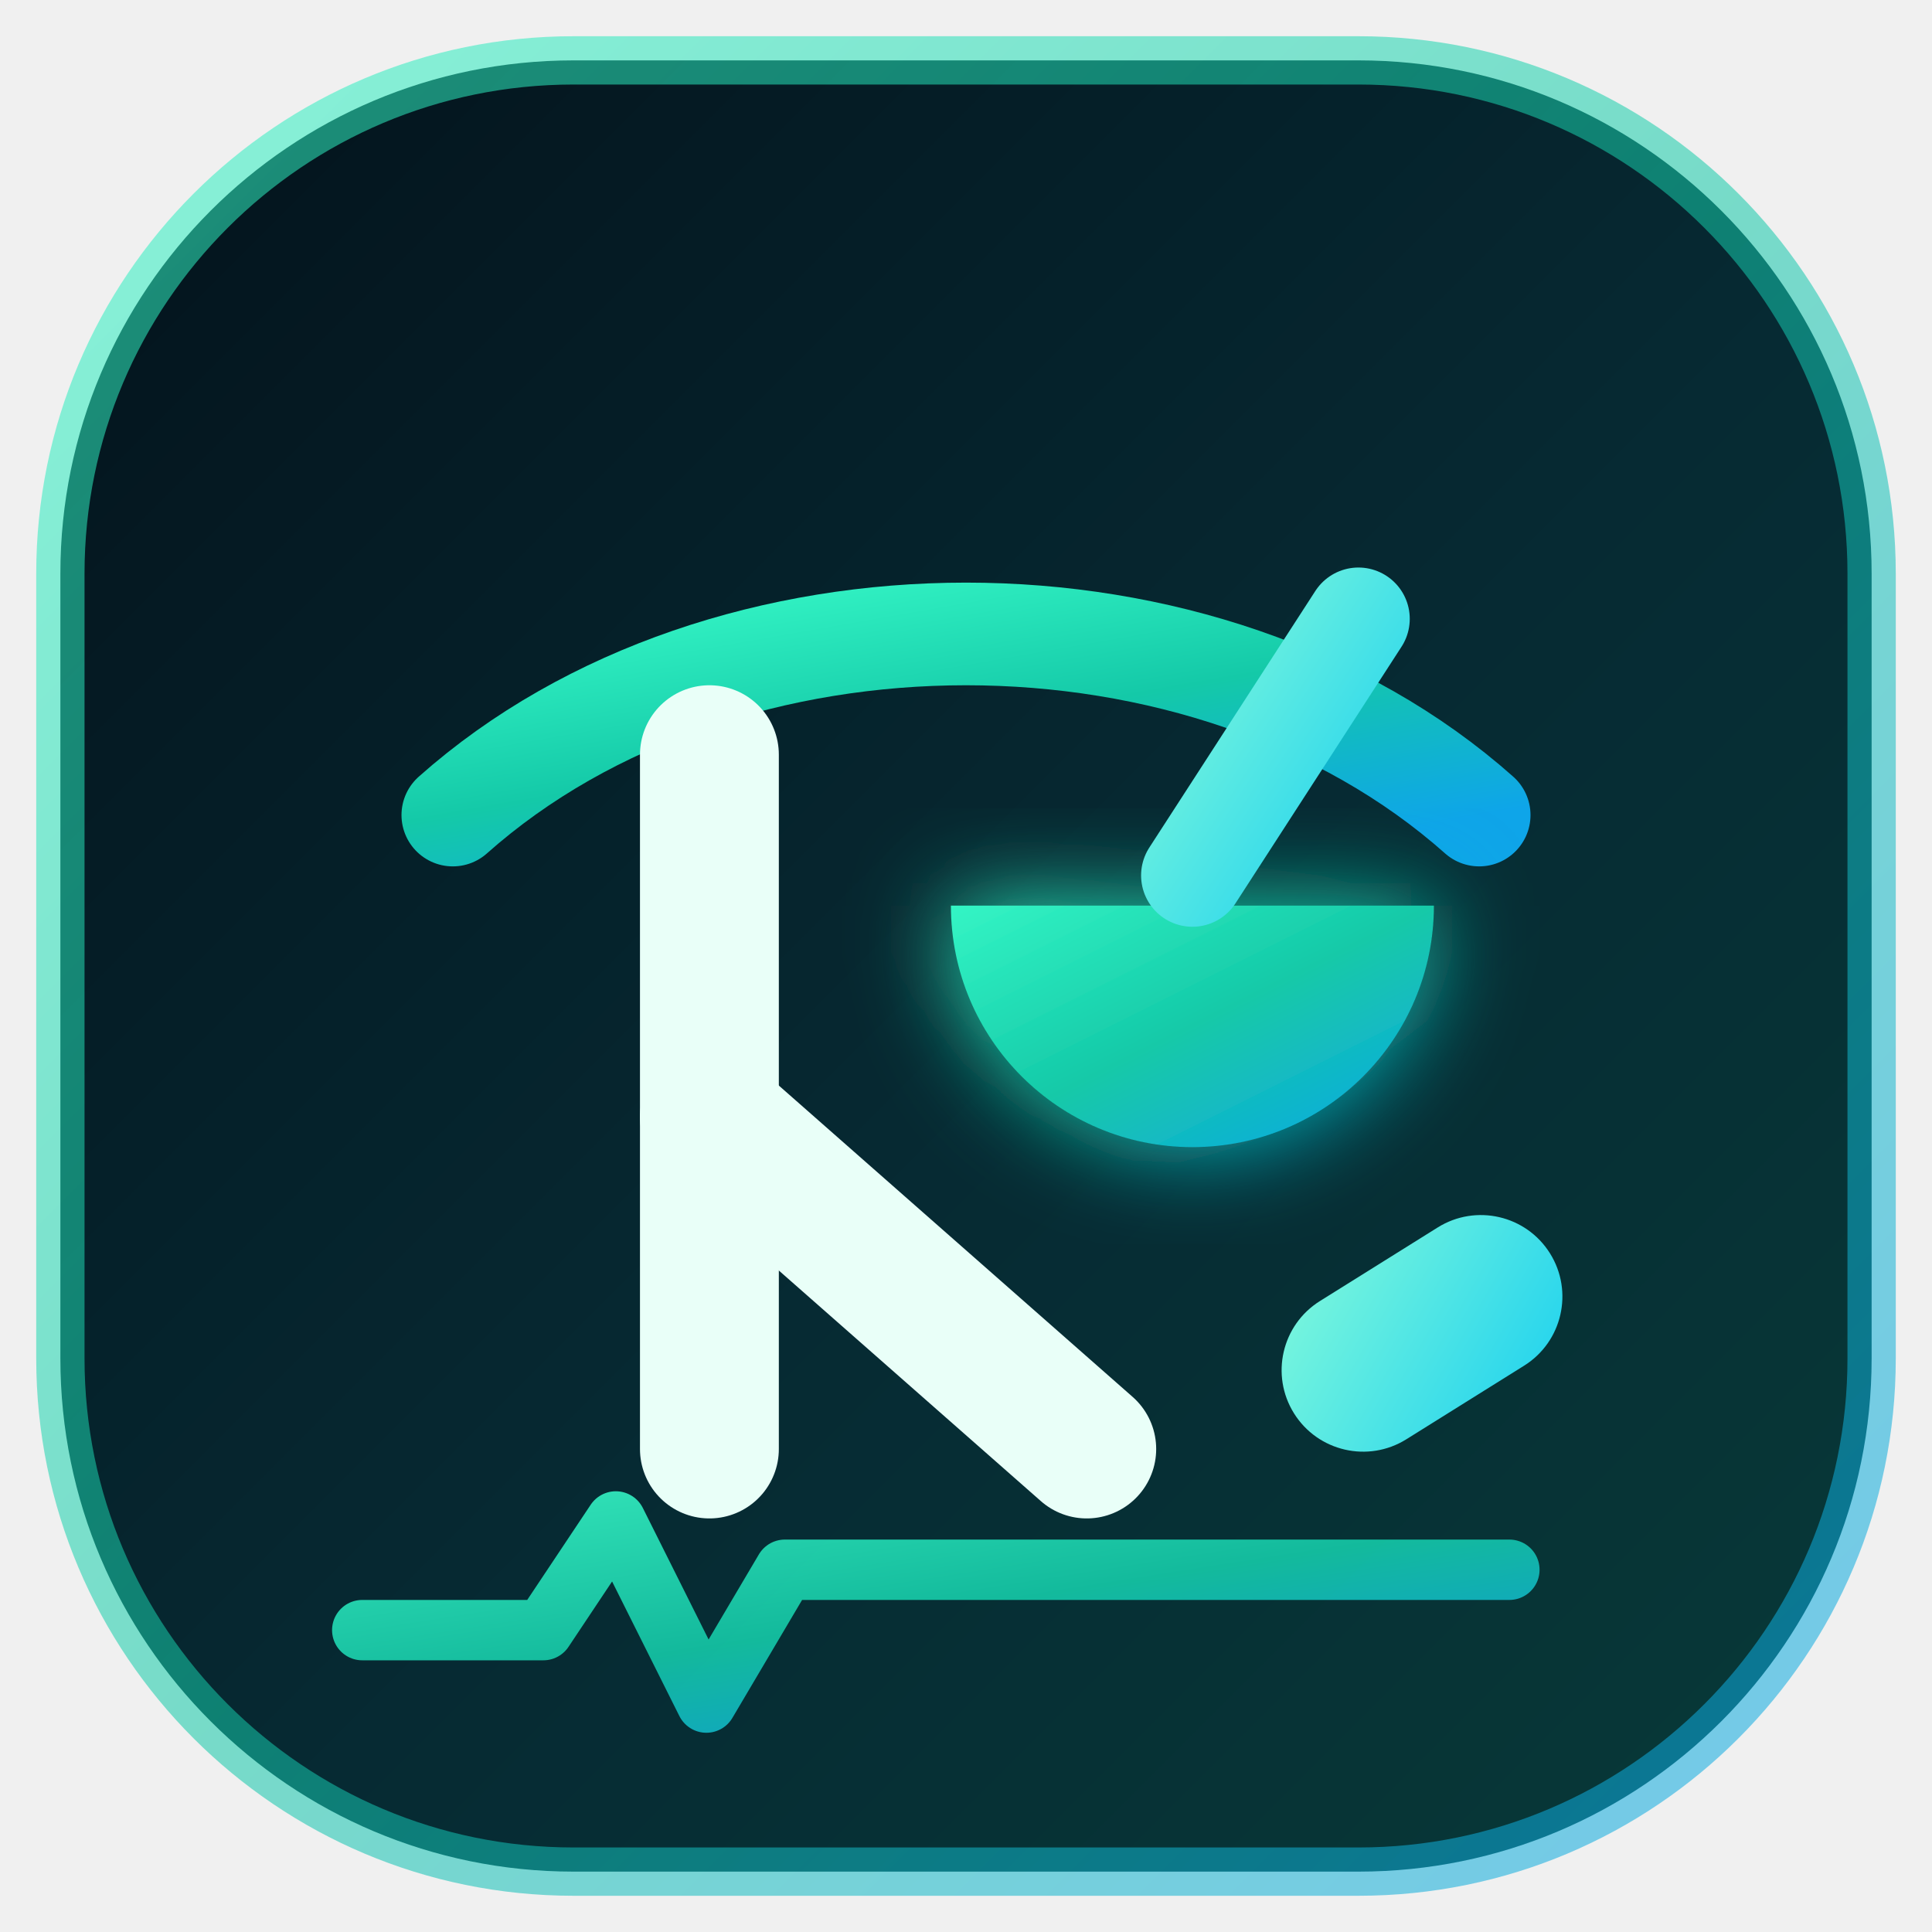
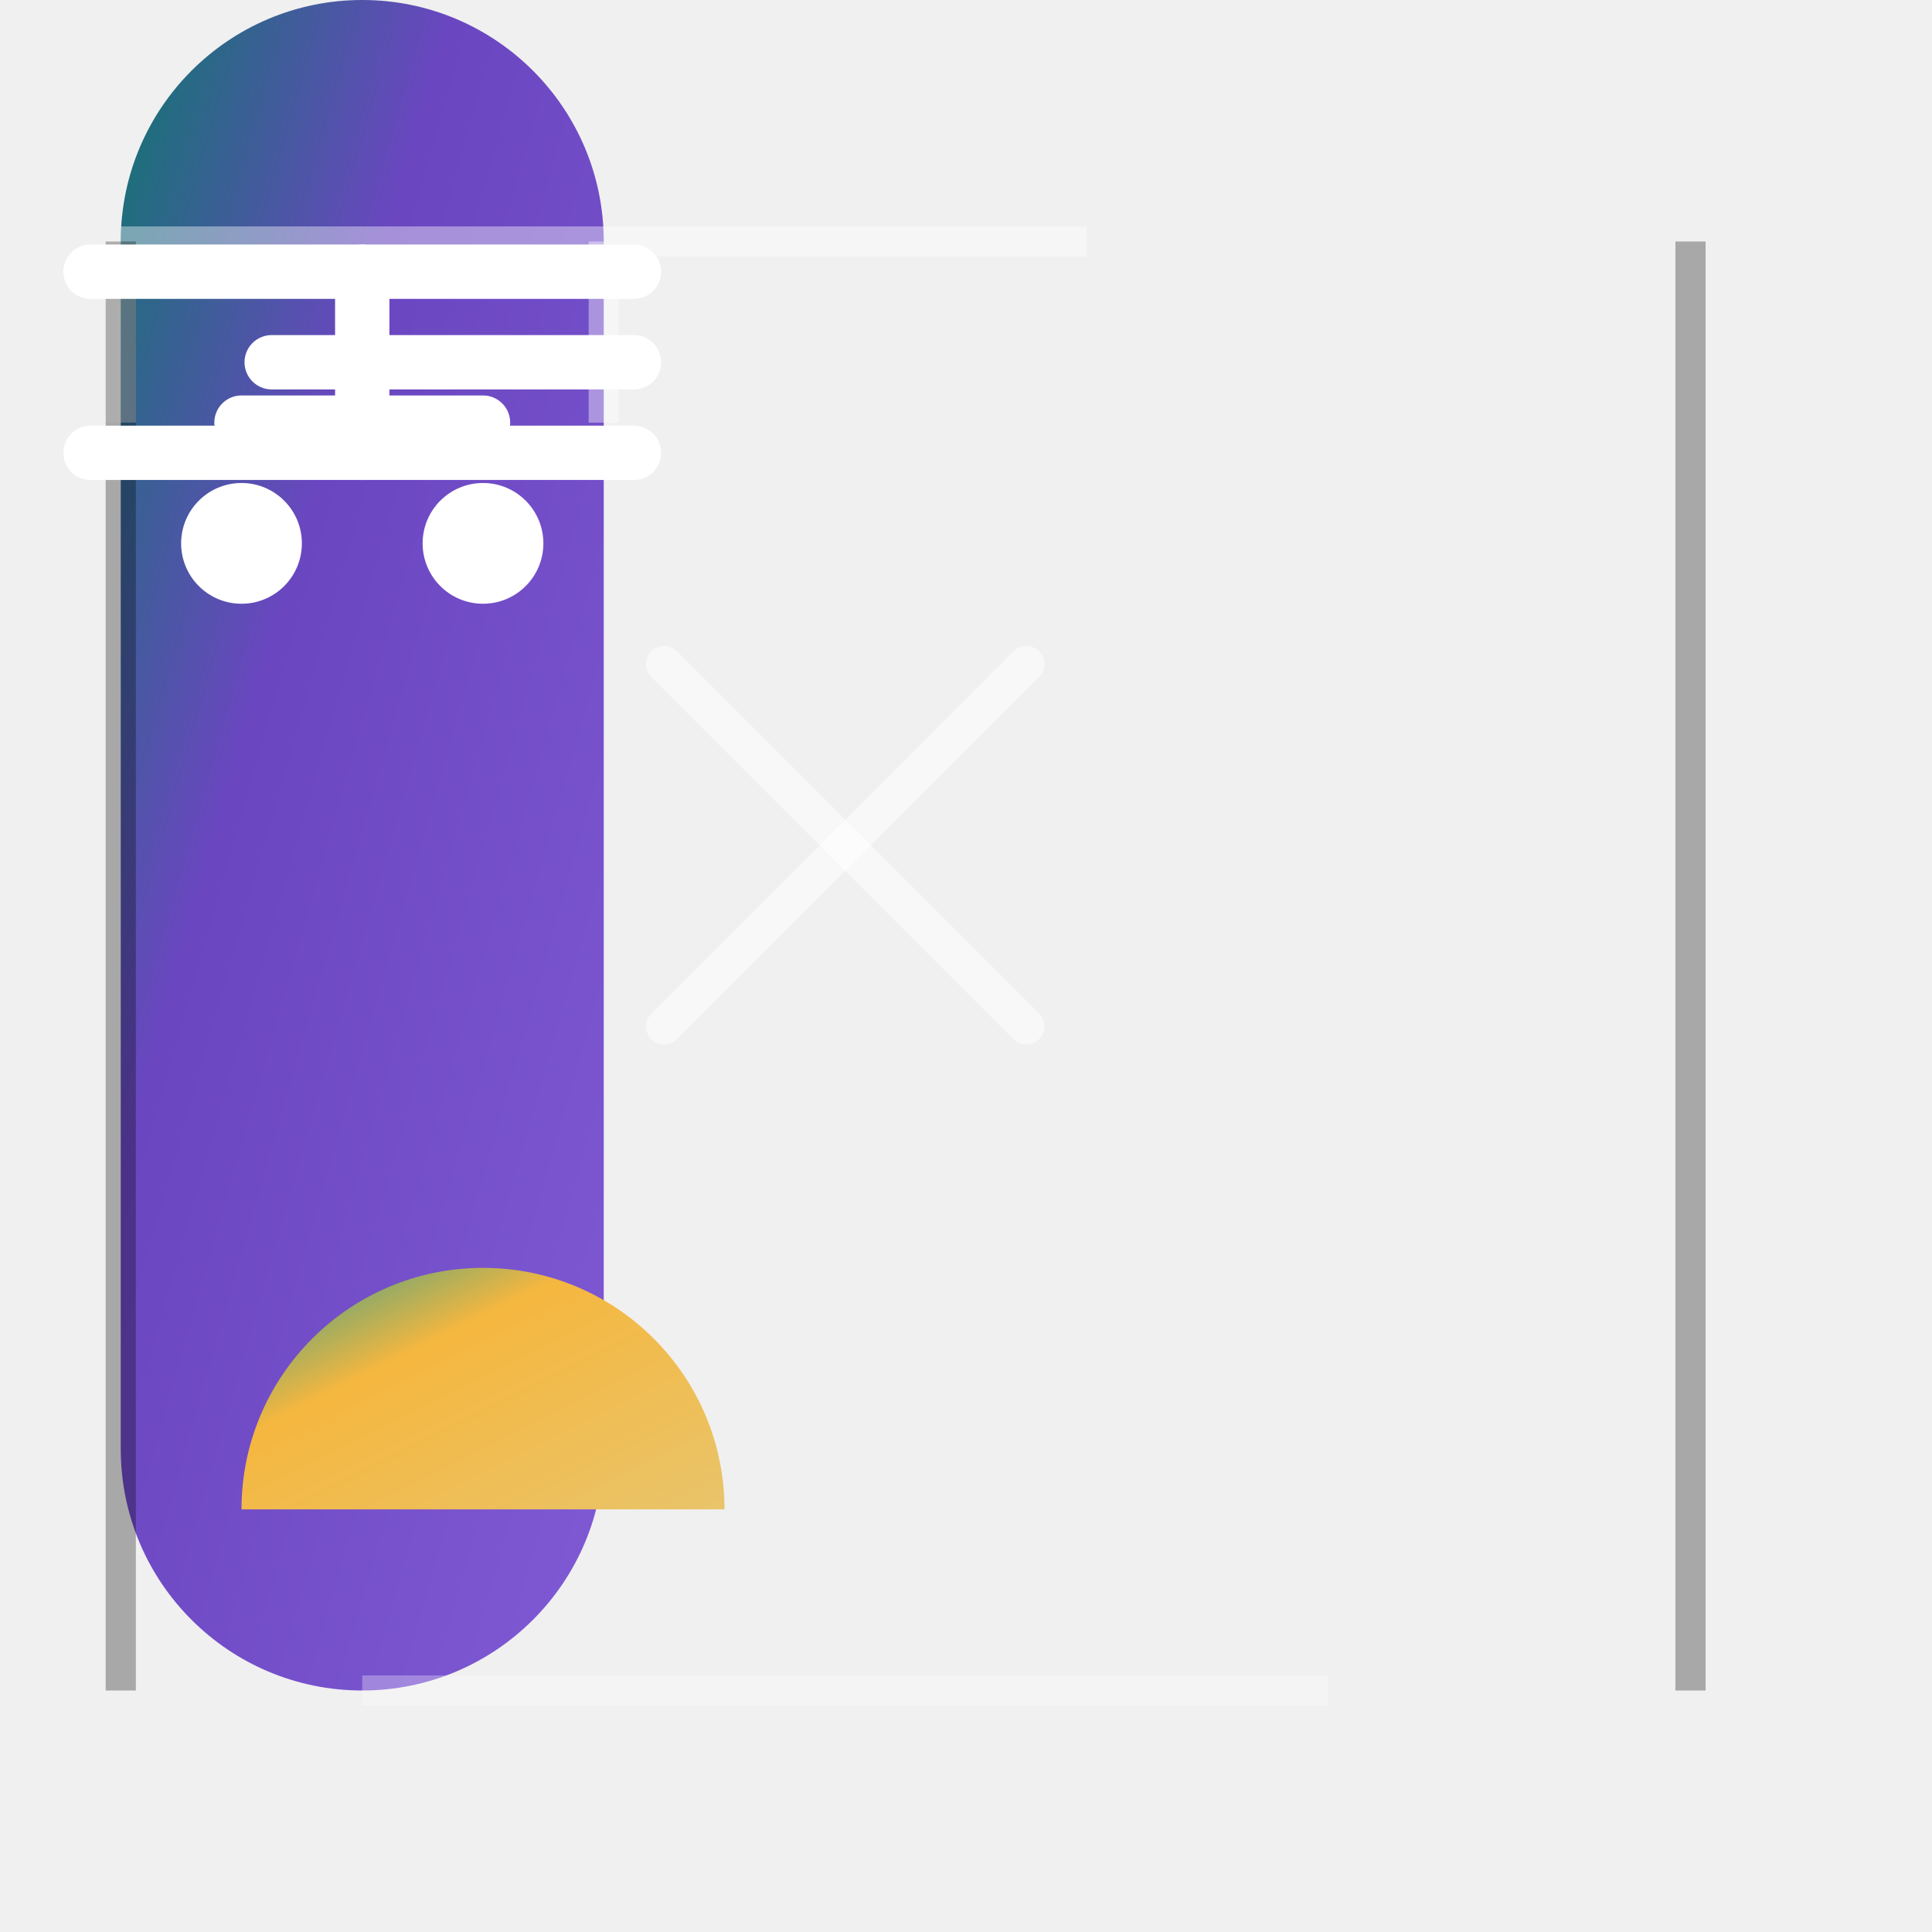
<svg xmlns="http://www.w3.org/2000/svg" viewBox="0 0 64 64" width="64" height="64">
  <defs>
-     <linearGradient id="crxBg" x1="0" y1="0" x2="1" y2="1">
-       <stop offset="0%" stop-color="#04121B" />
-       <stop offset="55%" stop-color="#062A33" />
-       <stop offset="100%" stop-color="#073A38" />
+     <linearGradient id="newLogoGrad" x1="0%" y1="0%" x2="100%" y2="100%">
+       <stop offset="0%" stop-color="#0f766e" />
+       <stop offset="35%" stop-color="#6b46c1" />
+       <stop offset="100%" stop-color="#805ad5" />
    </linearGradient>
-     <linearGradient id="crxAccent" x1="0" y1="0" x2="1" y2="1">
-       <stop offset="0%" stop-color="#34F5C5" />
-       <stop offset="50%" stop-color="#14C9A8" />
-       <stop offset="100%" stop-color="#0EA5E9" />
+     <linearGradient id="newLogoGrad2" x1="0%" y1="0%" x2="100%" y2="100%">
+       <stop offset="0%" stop-color="#2a9d8f" />
+       <stop offset="35%" stop-color="#f5b73f" />
+       <stop offset="100%" stop-color="#e9c46a" />
    </linearGradient>
-     <linearGradient id="crxPill" x1="0" y1="0" x2="1" y2="1">
-       <stop offset="0%" stop-color="#7CF7DC" />
-       <stop offset="100%" stop-color="#22D3EE" />
+     <linearGradient id="newLogoGrad3" x1="0%" y1="0%" x2="0%" y2="100%">
+       <stop offset="0%" stop-color="#0e3a57" />
+       <stop offset="50%" stop-color="#1e4d75" />
+       <stop offset="100%" stop-color="#2d6a9e" />
    </linearGradient>
-     <filter id="crxGlow" x="-40%" y="-40%" width="180%" height="180%">
-       <feGaussianBlur stdDeviation="1.6" result="b" />
+     <filter id="newLogoInnerShadow">
+       <feOffset dx="0" dy="2" />
+       <feGaussianBlur stdDeviation="1" result="offset-blur" />
+       <feComponentTransfer>
+         <feFuncA type="linear" slope="0.3" />
+       </feComponentTransfer>
+       <feComposite in="SourceGraphic" in2="offset-blur" operator="out" />
+     </filter>
+     <filter id="newLogoGlow">
+       <feGaussianBlur stdDeviation="2" result="blur" />
      <feMerge>
-         <feMergeNode in="b" />
+         <feMergeNode />
        <feMergeNode in="SourceGraphic" />
      </feMerge>
    </filter>
  </defs>
-   <rect x="2" y="2" width="60" height="60" rx="17" fill="url(#crxBg)" />
-   <rect x="2" y="2" width="60" height="60" rx="17" fill="none" stroke="url(#crxAccent)" stroke-opacity="0.55" stroke-width="1.6" />
-   <path d="M15 27 C24 19, 40 19, 49 27" fill="none" stroke="url(#crxAccent)" stroke-width="3.4" stroke-linecap="round" />
-   <path d="M23.5 25 L23.5 48" stroke="#E9FFF8" stroke-width="4.6" stroke-linecap="round" />
-   <path d="M23.5 37 L36 48" stroke="#E9FFF8" stroke-width="4.6" stroke-linecap="round" />
-   <path d="M31.5 30 h16 a8 8 0 0 1 -16 0 z" fill="url(#crxAccent)" filter="url(#crxGlow)" />
-   <path d="M39.5 29 L45 20.5" stroke="url(#crxPill)" stroke-width="3.4" stroke-linecap="round" />
-   <rect x="42" y="41.5" width="10" height="5.4" rx="2.7" transform="rotate(-32 47 44)" fill="url(#crxPill)" />
-   <path d="M12 54 h6 l2.4-3.6 3 6 2.6-4.4 H50" fill="none" stroke="url(#crxAccent)" stroke-width="2" stroke-linecap="round" stroke-linejoin="round" stroke-opacity="0.9" />
+   <path d="M4 8 a8 8 0 0 1 16 0 v40 a8 8 0 0 1 -16 0 z" fill="url(#newLogoGrad)" />
+   <path d="M4 8 h16 M4 8 v6 L4 14 Z" fill="none" stroke="rgba(255,255,255,0.4)" stroke-width="1" />
+   <path d="M20 8 h16 M20 8 v6 L20 14 Z" fill="none" stroke="rgba(255,255,255,0.4)" stroke-width="1" />
+   <path d="M4 8 L4 56 M56 8 L56 56" fill="none" stroke="rgba(0,0,0,0.3)" stroke-width="1" />
+   <path d="M8 14h8 M3 9h18 M3 15h18" stroke="#fff" stroke-width="1.8" stroke-linecap="round" />
+   <circle cx="8" cy="18" r="2" fill="#fff" />
+   <circle cx="16" cy="18" r="2" fill="#fff" />
+   <path d="M12 9 v6 M9 12 h6 M15 12 h6" stroke="#fff" stroke-width="1.8" stroke-linecap="round" />
+   <path d="M22 22 L34 34" stroke="rgba(255,255,255,0.5)" stroke-width="1.2" stroke-linecap="round" />
+   <path d="M34 22 L22 34" stroke="rgba(255,255,255,0.5)" stroke-width="1.2" stroke-linecap="round" />
+   <path d="M8 50 a8 8 0 0 1 16 0 z" fill="url(#newLogoGrad2)" />
+   <path d="M12 56 h32" fill="none" stroke="rgba(255,255,255,0.3)" stroke-width="1" />
</svg>
